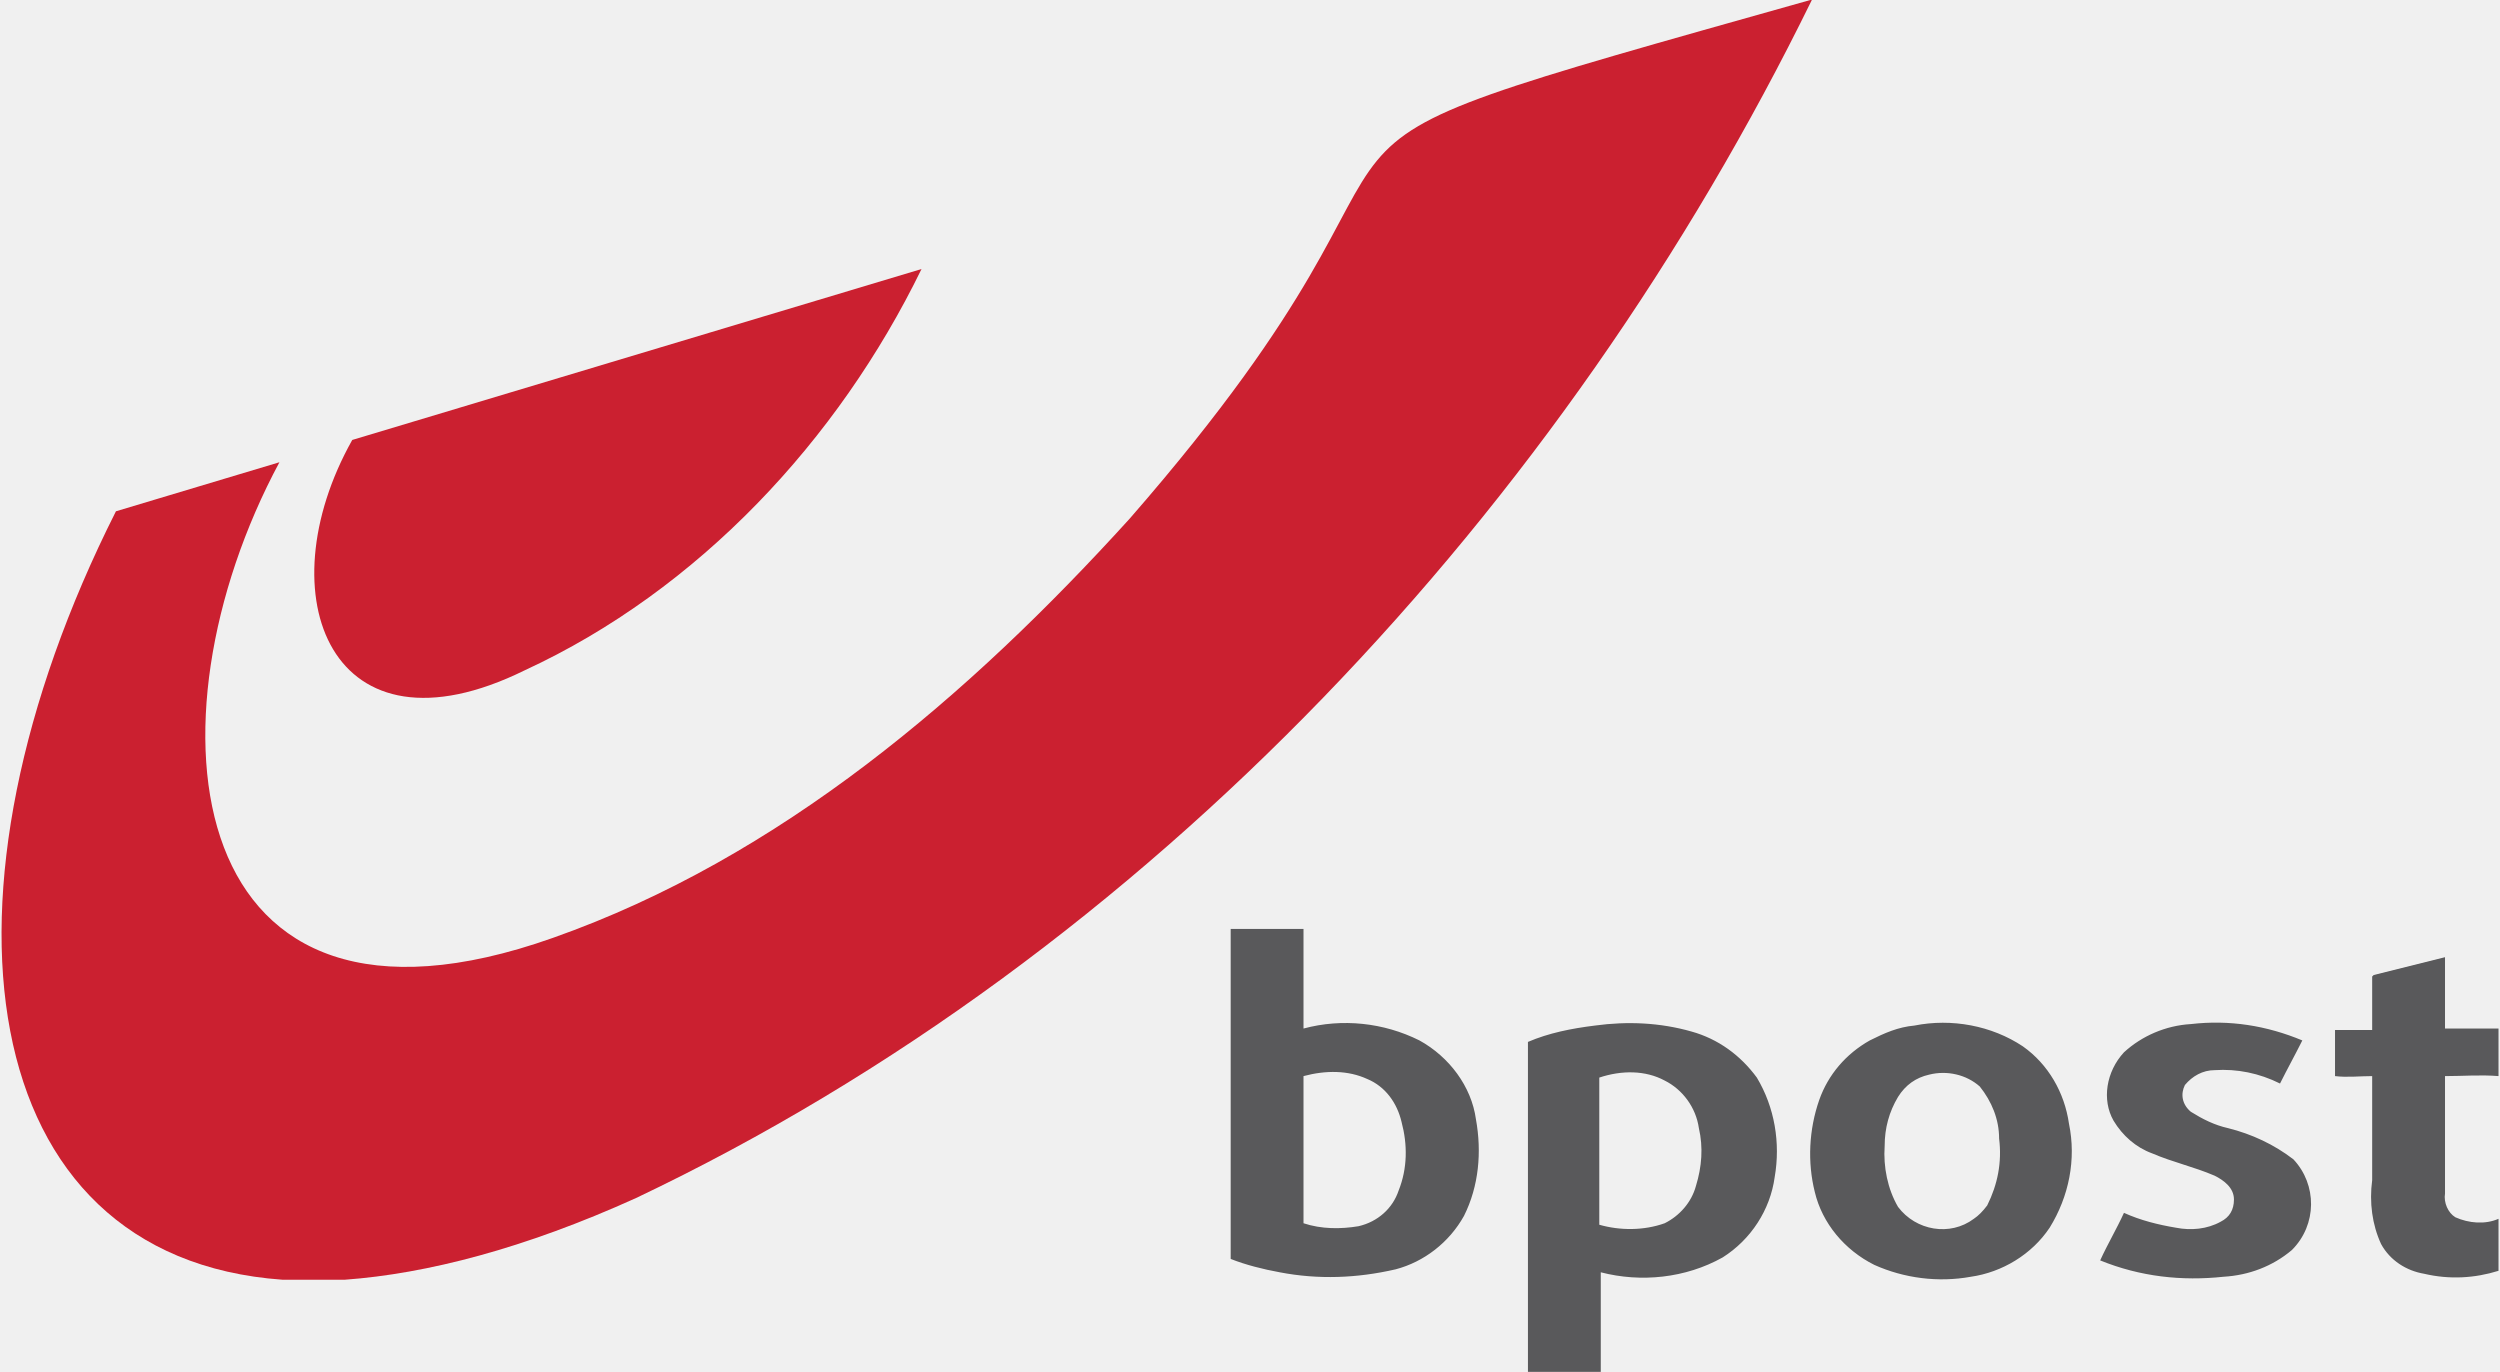
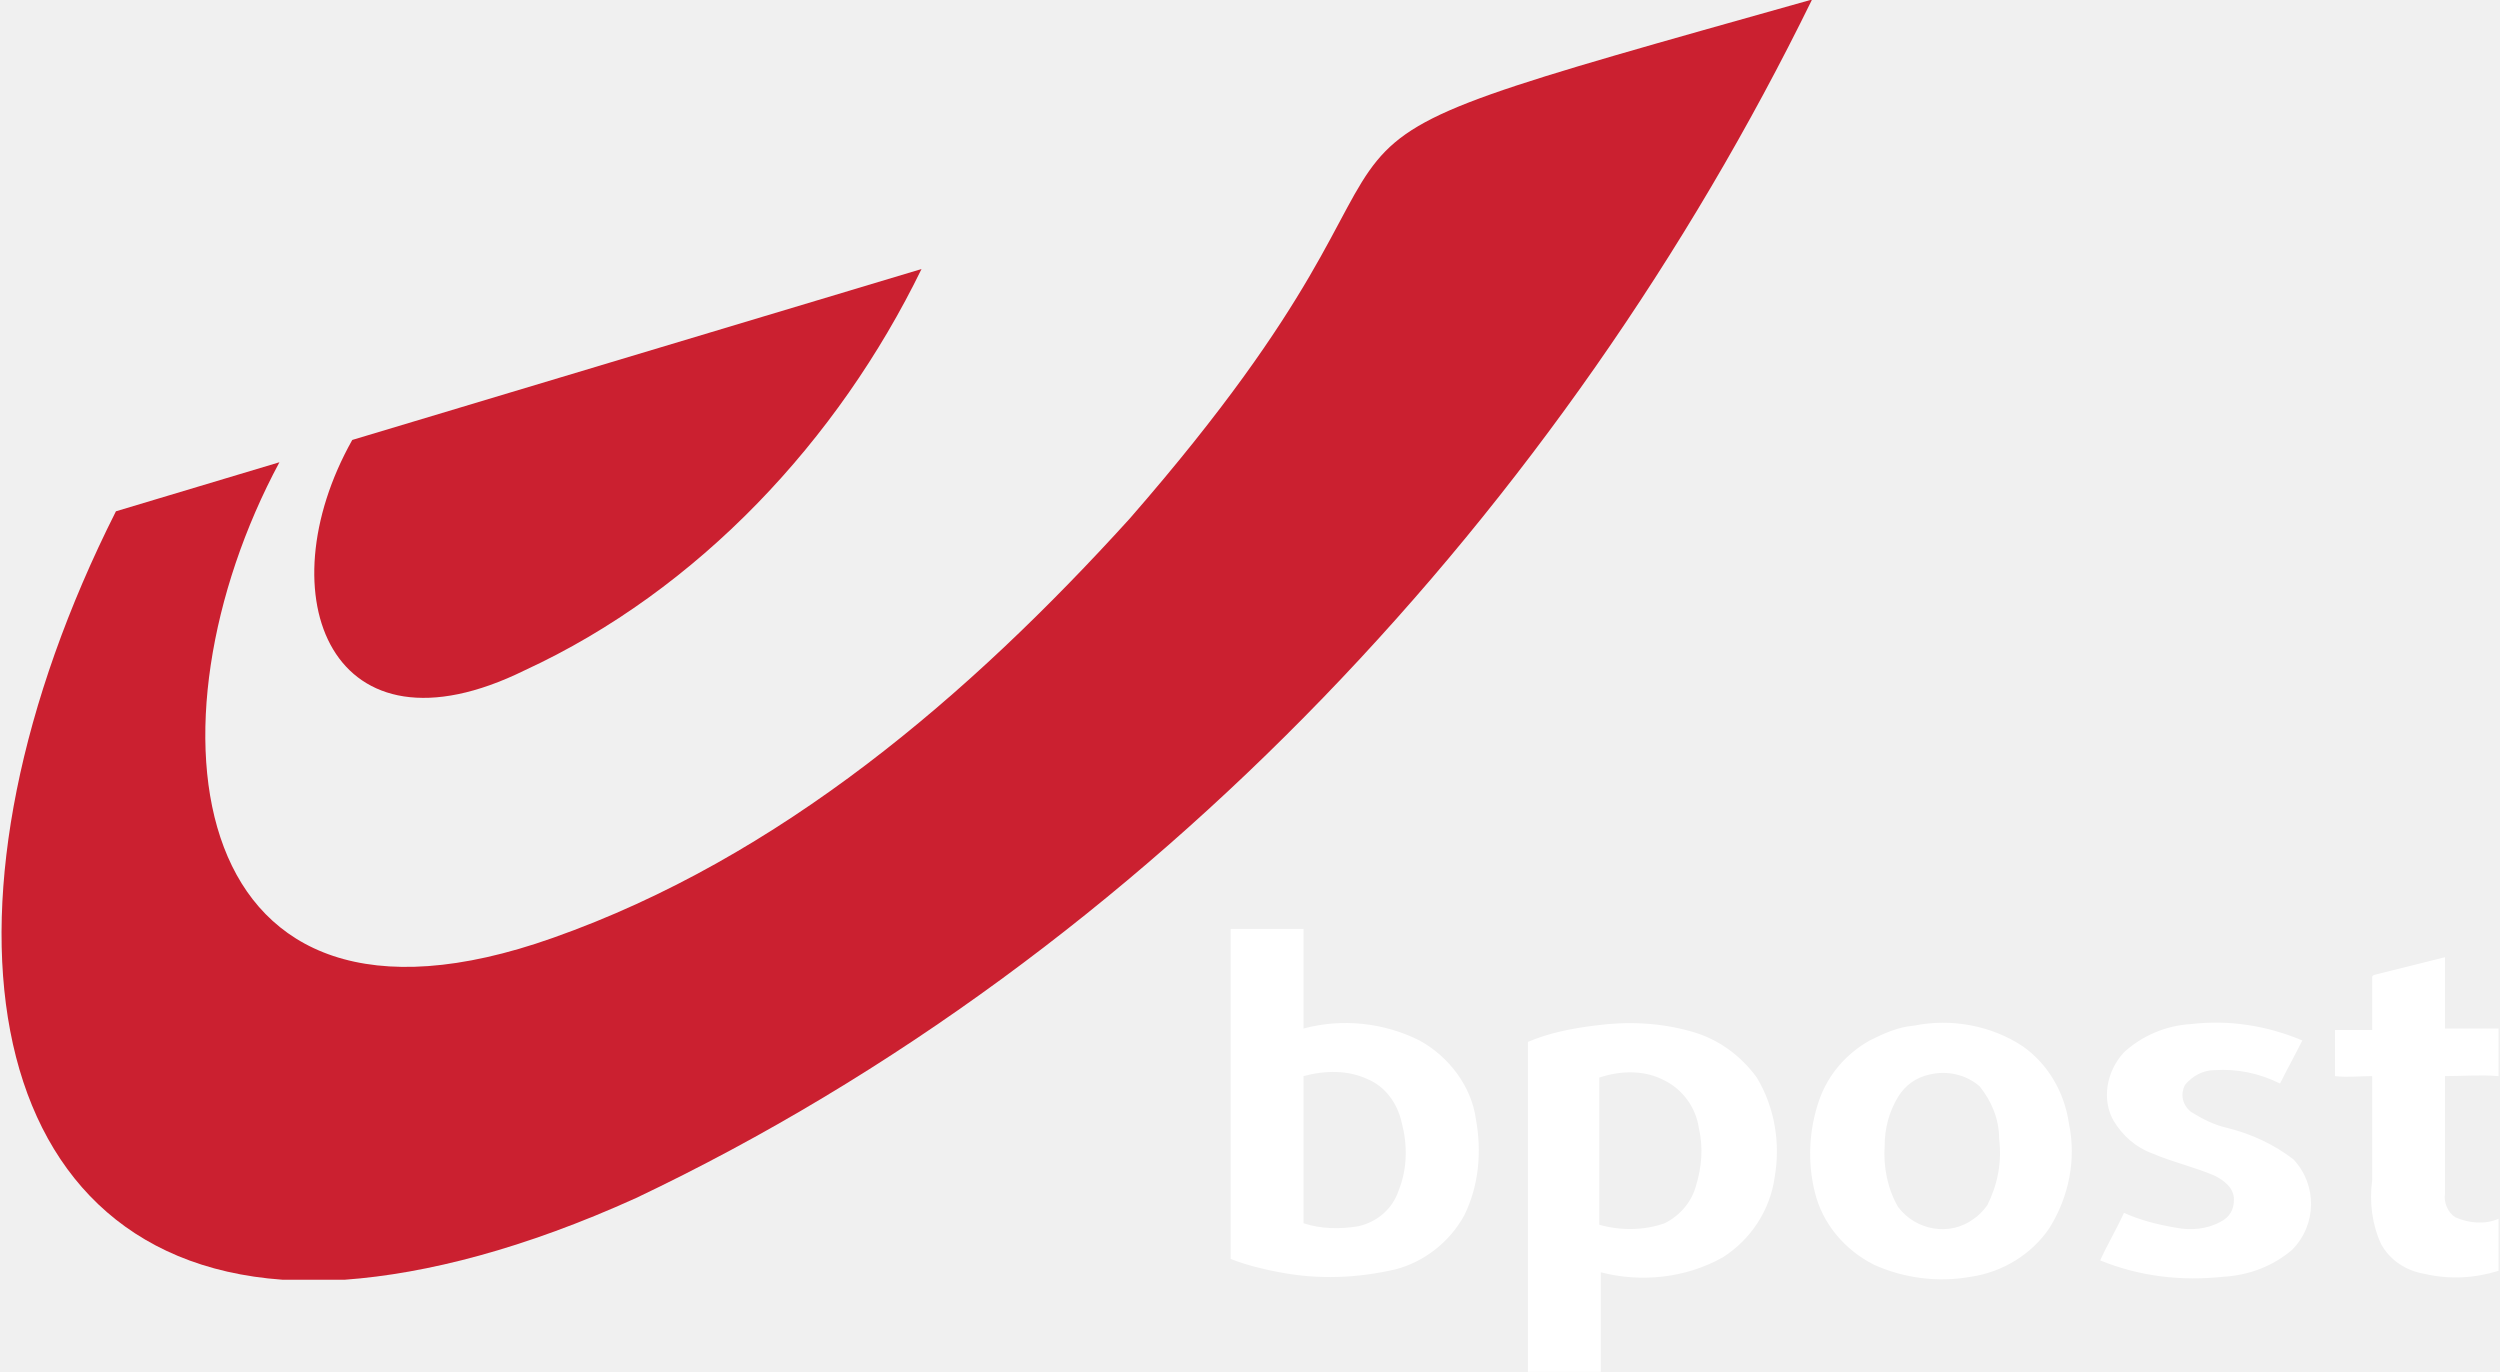
<svg xmlns="http://www.w3.org/2000/svg" version="1.1" id="Layer_1" x="0px" y="0px" viewBox="0 0 168.2 92.3" style="enable-background:new 0 0 168.2 92.3;" xml:space="preserve">
  <style type="text/css">
	.st0{fill:#CB2030;}
- 	.st1{fill-rule:evenodd;clip-rule:evenodd;fill:#59595B;}
+ 	.st1{fill-rule:evenodd;clip-rule:evenodd;fill:#FFFFFF;}
</style>
  <path class="st0" d="M76,34.9C65.2,46.8,52.5,57.7,37.2,63.1C12.1,72,9.4,48.6,18.8,31.1l-11,3.3C-5.2,60.2-1.9,84.6,19,86.1h4.2  c5.5-0.4,12.1-2.1,19.6-5.5C77.3,64.2,105.2,34.1,121.9,0h-0.1C79.2,12,101.9,5.2,76,34.9z" />
-   <path class="st0" d="M35.3,45.1c11.7-5.4,21.1-15.5,26.7-27L23.7,29.6h0C17.8,40.1,22.3,51.5,35.3,45.1z" />
-   <path class="st1" d="M82.8,62.5c1.6,0,3.3,0,4.9,0c0,2.2,0,4.5,0,6.7c2.6-0.7,5.4-0.4,7.8,0.8c2,1.1,3.5,3.1,3.8,5.3  c0.4,2.2,0.2,4.5-0.8,6.5c-1,1.8-2.7,3.1-4.6,3.6c-2.6,0.6-5.2,0.7-7.8,0.2c-1.1-0.2-2.3-0.5-3.3-0.9C82.8,77.3,82.8,69.9,82.8,62.5  L82.8,62.5z M87.7,72.4c0,3.3,0,6.6,0,9.9c1.2,0.4,2.5,0.4,3.7,0.2c1.3-0.3,2.3-1.2,2.7-2.4c0.6-1.5,0.6-3.1,0.2-4.6  c-0.3-1.3-1.1-2.4-2.3-2.9C90.7,72,89.2,72,87.7,72.4z M159.7,65.6c1.6-0.4,3.2-0.8,4.8-1.2v4.8h3.6v3.2c-1.2-0.1-2.4,0-3.6,0v7.9  c-0.1,0.6,0.2,1.3,0.7,1.6c0.9,0.4,2,0.5,2.9,0.1v3.5c-1.6,0.5-3.3,0.6-5,0.2c-1.2-0.2-2.3-0.9-2.9-2c-0.6-1.3-0.8-2.8-0.6-4.3v-7  c-0.8,0-1.7,0.1-2.5,0c0-1,0-2.1,0-3.1h2.5v-3.6L159.7,65.6z M107.3,69c2.2-0.3,4.4-0.2,6.5,0.4c1.8,0.5,3.3,1.6,4.4,3.1  c1.2,2,1.6,4.4,1.2,6.7c-0.3,2.2-1.6,4.2-3.5,5.4c-2.5,1.4-5.5,1.7-8.2,1v6.7h-4.9c0-7.4,0-14.8,0-22.2  C104.2,69.5,105.7,69.2,107.3,69L107.3,69z M107.6,72.5c0,3.3,0,6.6,0,9.9c1.4,0.4,3,0.4,4.4-0.1c1-0.5,1.8-1.4,2.1-2.5  c0.4-1.3,0.5-2.6,0.2-3.9c-0.2-1.4-1.1-2.6-2.3-3.2C110.7,72,109.1,72,107.6,72.5L107.6,72.5z M128.8,69c2.5-0.5,5.2,0,7.3,1.4  c1.7,1.2,2.8,3.1,3.1,5.2c0.5,2.4,0,4.9-1.3,7c-1.2,1.8-3.2,3-5.3,3.3c-2.2,0.4-4.5,0.1-6.5-0.8c-2-1-3.5-2.8-4-4.9  c-0.5-2-0.4-4.2,0.3-6.2c0.6-1.7,1.8-3.1,3.4-4C126.8,69.5,127.7,69.1,128.8,69L128.8,69z M129.8,72.3c-0.9,0.2-1.6,0.7-2.1,1.5  c-0.6,1-0.9,2.1-0.9,3.3c-0.1,1.4,0.2,2.9,0.9,4.1c1.2,1.6,3.5,2,5.1,0.8c0.3-0.2,0.6-0.5,0.9-0.9c0.7-1.4,1-2.9,0.8-4.5  c0-1.3-0.5-2.5-1.3-3.5C132.3,72.3,131,72,129.8,72.3L129.8,72.3z M142.9,70.8c1.2-1.1,2.8-1.8,4.5-1.9c2.6-0.3,5.1,0.1,7.5,1.1  c-0.5,1-1,1.9-1.5,2.9c-1.4-0.7-2.9-1-4.4-0.9c-0.8,0-1.5,0.4-2,1c-0.3,0.6-0.2,1.3,0.4,1.8c0.8,0.5,1.6,0.9,2.5,1.1  c1.6,0.4,3.1,1.1,4.4,2.1c1.6,1.7,1.6,4.4-0.1,6.1c0,0,0,0,0,0c-1.3,1.1-2.9,1.7-4.6,1.8c-2.8,0.3-5.6,0-8.3-1.1  c0.5-1.1,1.1-2.1,1.6-3.2c1.1,0.5,2.3,0.8,3.5,1c1,0.2,2.1,0.1,3-0.4c0.6-0.3,0.9-0.8,0.9-1.5c0-0.8-0.7-1.3-1.3-1.6  c-1.4-0.6-2.8-0.9-4.2-1.5c-1.1-0.4-2-1.2-2.6-2.2C141.4,74,141.7,72.1,142.9,70.8L142.9,70.8z" />
+   <path class="st0" d="M35.3,45.1C47,39.7,56.4,29.6,62,18.1L23.7,29.6l0,0C17.8,40.1,22.3,51.5,35.3,45.1z" />
+   <path class="st1" d="M82.8,62.5c1.6,0,3.3,0,4.9,0c0,2.2,0,4.5,0,6.7c2.6-0.7,5.4-0.4,7.8,0.8c2,1.1,3.5,3.1,3.8,5.3  c0.4,2.2,0.2,4.5-0.8,6.5c-1,1.8-2.7,3.1-4.6,3.6c-2.6,0.6-5.2,0.7-7.8,0.2c-1.1-0.2-2.3-0.5-3.3-0.9C82.8,77.3,82.8,69.9,82.8,62.5  L82.8,62.5z M87.7,72.4c0,3.3,0,6.6,0,9.9c1.2,0.4,2.5,0.4,3.7,0.2c1.3-0.3,2.3-1.2,2.7-2.4c0.6-1.5,0.6-3.1,0.2-4.6  c-0.3-1.3-1.1-2.4-2.3-2.9C90.7,72,89.2,72,87.7,72.4z M159.7,65.6c1.6-0.4,3.2-0.8,4.8-1.2v4.8h3.6v3.2c-1.2-0.1-2.4,0-3.6,0v7.9  c-0.1,0.6,0.2,1.3,0.7,1.6c0.9,0.4,2,0.5,2.9,0.1v3.5c-1.6,0.5-3.3,0.6-5,0.2c-1.2-0.2-2.3-0.9-2.9-2c-0.6-1.3-0.8-2.8-0.6-4.3v-7  c-0.8,0-1.7,0.1-2.5,0c0-1,0-2.1,0-3.1h2.5v-3.6L159.7,65.6z M107.3,69c2.2-0.3,4.4-0.2,6.5,0.4c1.8,0.5,3.3,1.6,4.4,3.1  c1.2,2,1.6,4.4,1.2,6.7c-0.3,2.2-1.6,4.2-3.5,5.4c-2.5,1.4-5.5,1.7-8.2,1v6.7h-4.9c0-7.4,0-14.8,0-22.2  C104.2,69.5,105.7,69.2,107.3,69L107.3,69z M107.6,72.5c0,3.3,0,6.6,0,9.9c1.4,0.4,3,0.4,4.4-0.1c1-0.5,1.8-1.4,2.1-2.5  c0.4-1.3,0.5-2.6,0.2-3.9c-0.2-1.4-1.1-2.6-2.3-3.2C110.7,72,109.1,72,107.6,72.5L107.6,72.5z M128.8,69c2.5-0.5,5.2,0,7.3,1.4  c1.7,1.2,2.8,3.1,3.1,5.2c0.5,2.4,0,4.9-1.3,7c-1.2,1.8-3.2,3-5.3,3.3c-2.2,0.4-4.5,0.1-6.5-0.8c-2-1-3.5-2.8-4-4.9  c-0.5-2-0.4-4.2,0.3-6.2c0.6-1.7,1.8-3.1,3.4-4C126.8,69.5,127.7,69.1,128.8,69L128.8,69z M129.8,72.3c-0.9,0.2-1.6,0.7-2.1,1.5  c-0.6,1-0.9,2.1-0.9,3.3c-0.1,1.4,0.2,2.9,0.9,4.1c1.2,1.6,3.5,2,5.1,0.8c0.3-0.2,0.6-0.5,0.9-0.9c0.7-1.4,1-2.9,0.8-4.5  c0-1.3-0.5-2.5-1.3-3.5C132.3,72.3,131,72,129.8,72.3L129.8,72.3z M142.9,70.8c1.2-1.1,2.8-1.8,4.5-1.9c2.6-0.3,5.1,0.1,7.5,1.1  c-0.5,1-1,1.9-1.5,2.9c-1.4-0.7-2.9-1-4.4-0.9c-0.8,0-1.5,0.4-2,1c-0.3,0.6-0.2,1.3,0.4,1.8c0.8,0.5,1.6,0.9,2.5,1.1  c1.6,0.4,3.1,1.1,4.4,2.1c1.6,1.7,1.6,4.4-0.1,6.1l0,0c-1.3,1.1-2.9,1.7-4.6,1.8c-2.8,0.3-5.6,0-8.3-1.1c0.5-1.1,1.1-2.1,1.6-3.2  c1.1,0.5,2.3,0.8,3.5,1c1,0.2,2.1,0.1,3-0.4c0.6-0.3,0.9-0.8,0.9-1.5c0-0.8-0.7-1.3-1.3-1.6c-1.4-0.6-2.8-0.9-4.2-1.5  c-1.1-0.4-2-1.2-2.6-2.2C141.4,74,141.7,72.1,142.9,70.8L142.9,70.8z" />
</svg>
